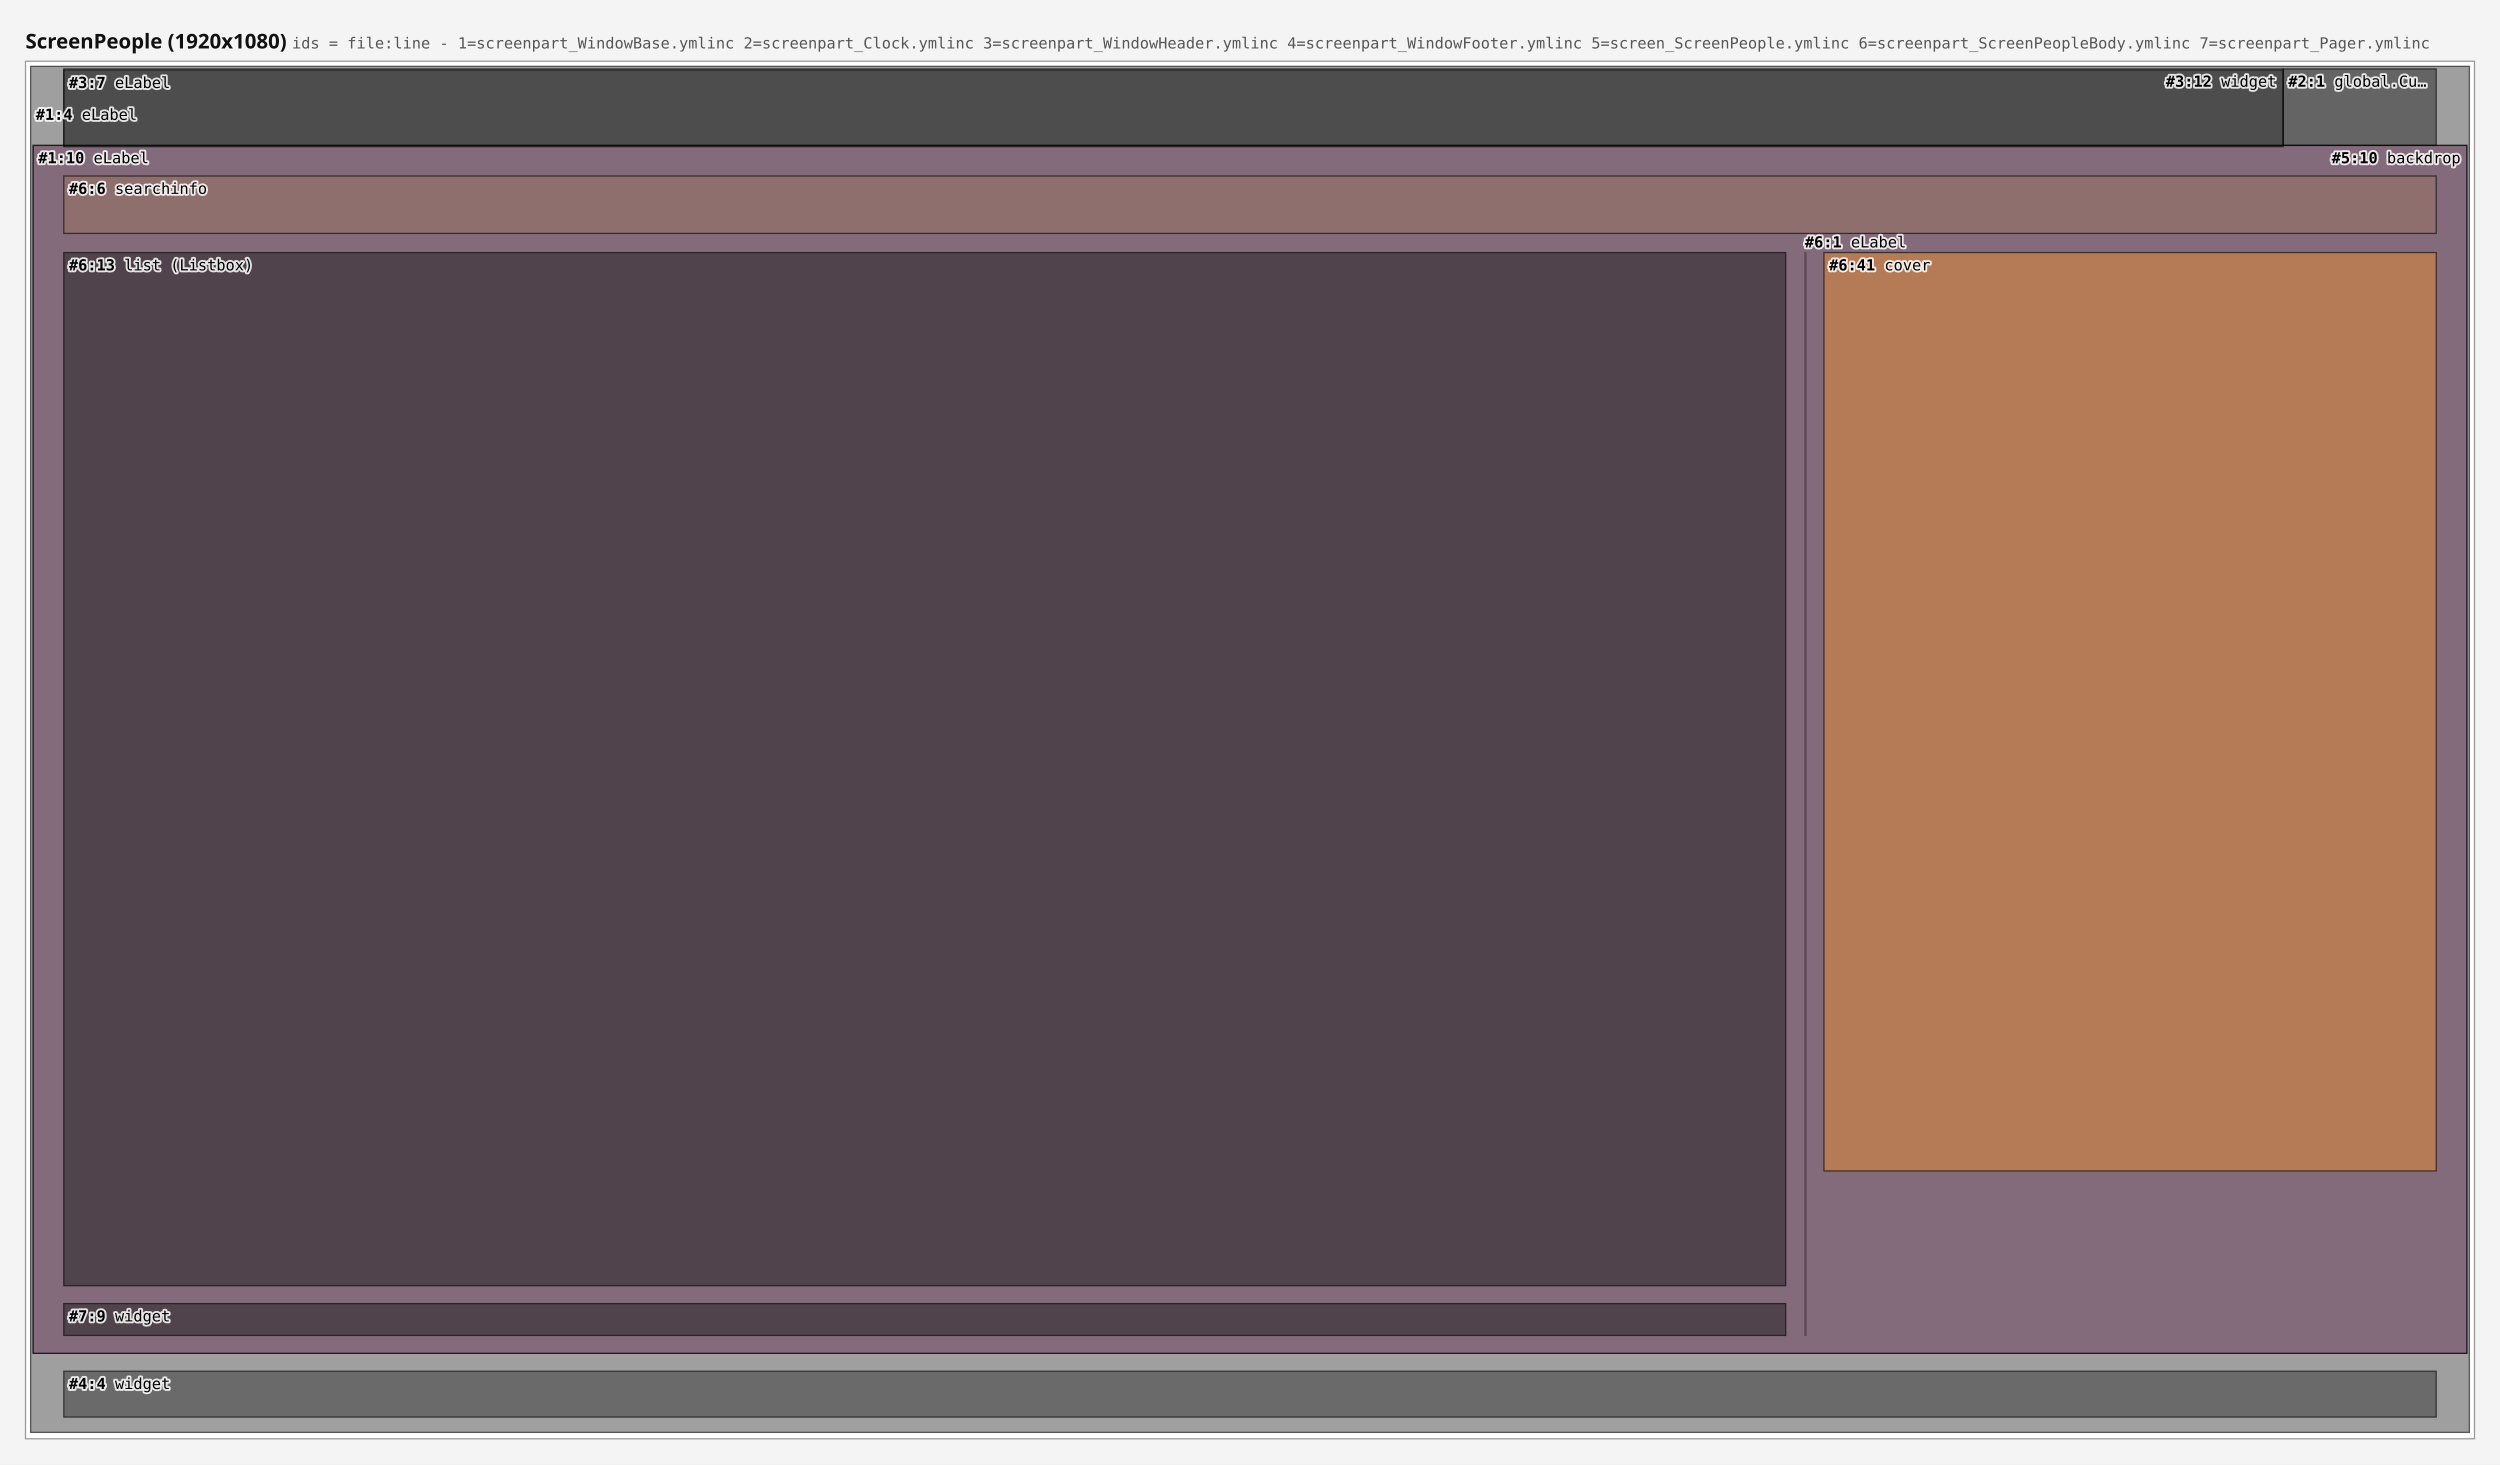
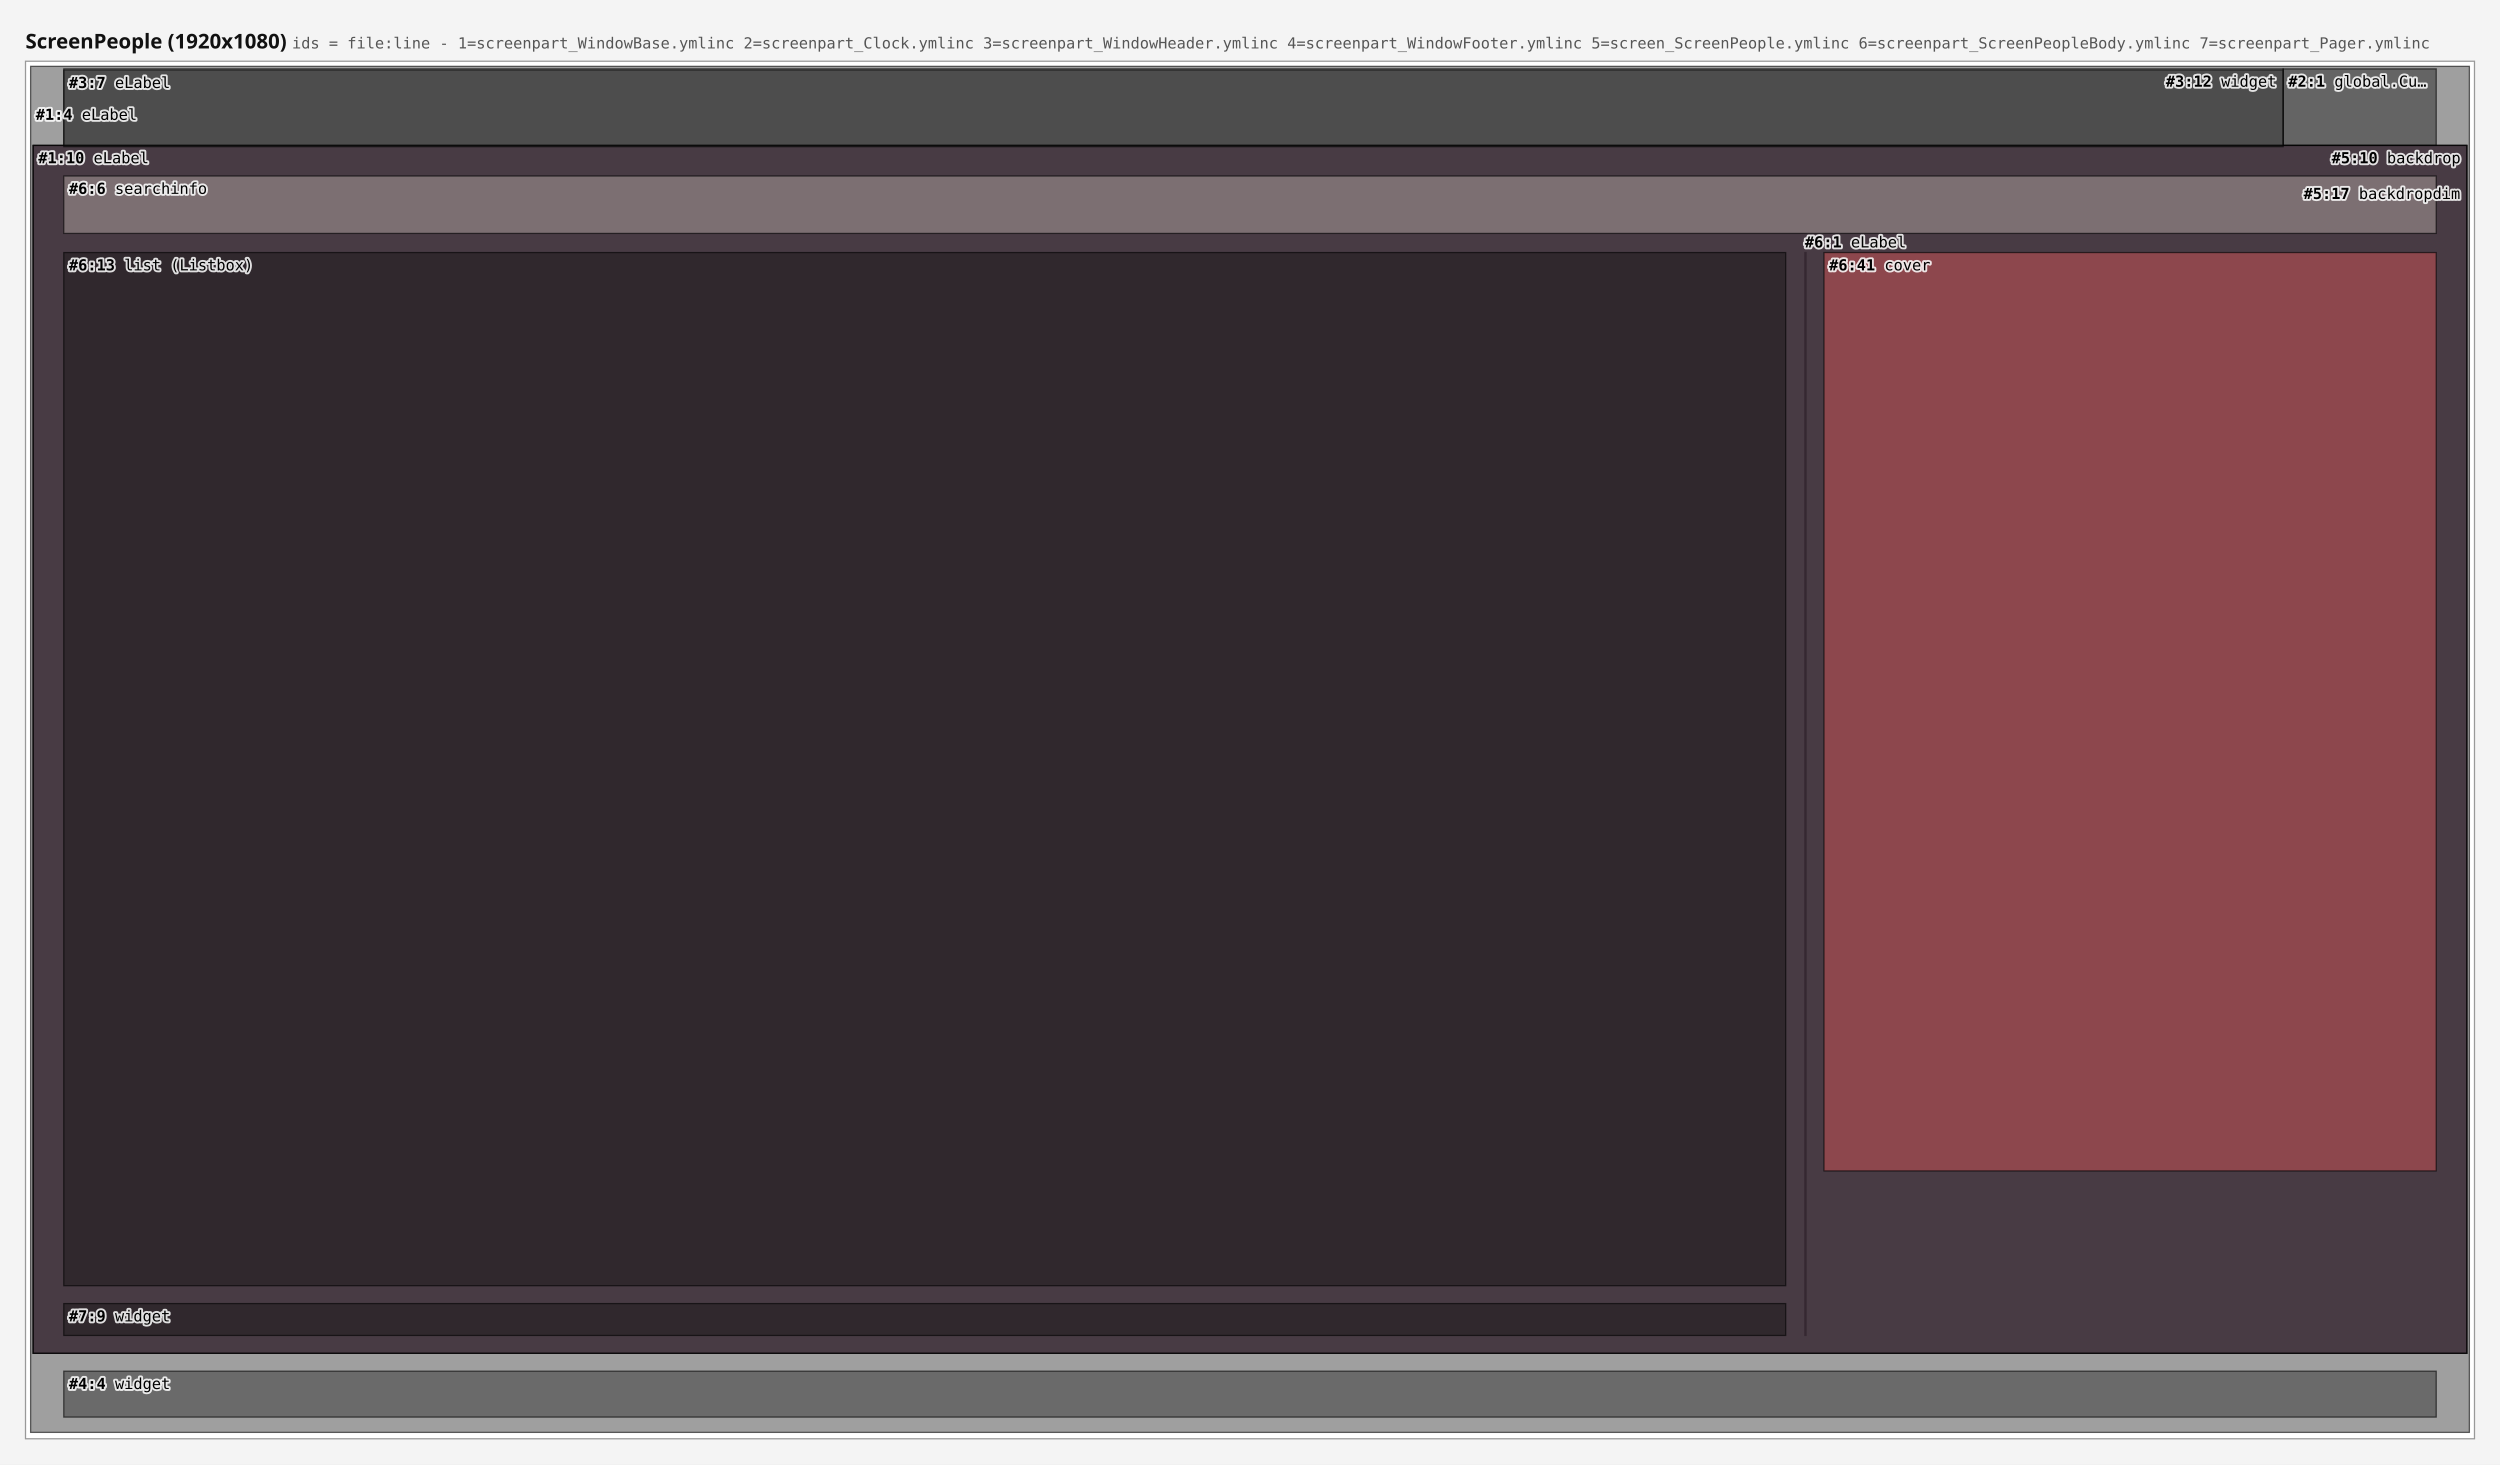
<svg xmlns="http://www.w3.org/2000/svg" width="1960" height="1148" viewBox="0 0 1960 1148">
  <rect x="0" y="0" width="1960" height="1148" fill="#f4f4f4" />
  <text x="20" y="38" font-family="sans-serif" font-size="16" font-weight="bold" fill="#111111">ScreenPeople (1920x1080) <tspan font-family="monospace" font-size="12" font-weight="normal" fill="#555555">ids = file:line - 1=screenpart_WindowBase.ymlinc  2=screenpart_Clock.ymlinc  3=screenpart_WindowHeader.ymlinc  4=screenpart_WindowFooter.ymlinc  5=screen_ScreenPeople.ymlinc  6=screenpart_ScreenPeopleBody.ymlinc  7=screenpart_Pager.ymlinc</tspan>
  </text>
  <g data-screen="0" transform="translate(20,48)">
    <rect x="0" y="0" width="1920" height="1080" fill="#ffffff" stroke="#999999" stroke-width="1" />
    <rect data-ref="0:0" data-src="screenpart_WindowBase.ymlinc:4" x="4" y="4" width="1912" height="1071" fill="#2c2c2c" fill-opacity="0.45" stroke="#000000" stroke-opacity="0.6" stroke-width="1" />
    <rect data-ref="0:1" data-src="screenpart_WindowBase.ymlinc:10" x="6" y="66" width="1908" height="947" fill="#121212" fill-opacity="0.45" stroke="#000000" stroke-opacity="0.6" stroke-width="1" />
-     <rect data-ref="0:7" data-src="screenpart_ScreenPeopleBody.ymlinc:1" x="1395" y="150" width="1" height="849" fill="#424242" fill-opacity="0.45" stroke="#000000" stroke-opacity="0.6" stroke-width="1" />
+     <rect data-ref="0:8" data-src="screenpart_ScreenPeopleBody.ymlinc:1" x="1395" y="150" width="1" height="849" fill="#424242" fill-opacity="0.45" stroke="#000000" stroke-opacity="0.6" stroke-width="1" />
    <rect data-ref="0:6" data-src="screen_ScreenPeople.ymlinc:10" x="6" y="66" width="1908" height="947" fill="#b07aa1" fill-opacity="0.45" stroke="#000000" stroke-opacity="0.6" stroke-width="1" />
-     <rect data-ref="0:8" data-src="screenpart_ScreenPeopleBody.ymlinc:6" x="30" y="90" width="1860" height="45" fill="#9c755f" fill-opacity="0.45" stroke="#000000" stroke-opacity="0.6" stroke-width="1" />
-     <rect data-ref="0:9" data-src="screenpart_ScreenPeopleBody.ymlinc:13" x="30" y="150" width="1350" height="810" fill="#121212" fill-opacity="0.45" stroke="#000000" stroke-opacity="0.6" stroke-width="1" />
-     <rect data-ref="0:10" data-src="screenpart_Pager.ymlinc:9" x="30" y="974" width="1350" height="25" fill="#121212" fill-opacity="0.45" stroke="#000000" stroke-opacity="0.6" stroke-width="1" />
-     <rect data-ref="0:11" data-src="screenpart_ScreenPeopleBody.ymlinc:41" x="1410" y="150" width="480" height="720" fill="#f28e2b" fill-opacity="0.45" stroke="#000000" stroke-opacity="0.6" stroke-width="1" />
+     <rect data-ref="0:7" data-src="screen_ScreenPeople.ymlinc:17" x="6" y="66" width="1908" height="947" fill="#000000" fill-opacity="0.45" stroke="#000000" stroke-opacity="0.6" stroke-width="1" />
+     <rect data-ref="0:9" data-src="screenpart_ScreenPeopleBody.ymlinc:6" x="30" y="90" width="1860" height="45" fill="#bab0ac" fill-opacity="0.45" stroke="#000000" stroke-opacity="0.6" stroke-width="1" />
+     <rect data-ref="0:10" data-src="screenpart_ScreenPeopleBody.ymlinc:13" x="30" y="150" width="1350" height="810" fill="#121212" fill-opacity="0.45" stroke="#000000" stroke-opacity="0.6" stroke-width="1" />
+     <rect data-ref="0:11" data-src="screenpart_Pager.ymlinc:9" x="30" y="974" width="1350" height="25" fill="#121212" fill-opacity="0.45" stroke="#000000" stroke-opacity="0.6" stroke-width="1" />
+     <rect data-ref="0:12" data-src="screenpart_ScreenPeopleBody.ymlinc:41" x="1410" y="150" width="480" height="720" fill="#e15759" fill-opacity="0.45" stroke="#000000" stroke-opacity="0.6" stroke-width="1" />
    <rect data-ref="0:5" data-src="screenpart_WindowFooter.ymlinc:4" x="30" y="1027" width="1860" height="36" fill="#2c2c2c" fill-opacity="0.45" stroke="#000000" stroke-opacity="0.6" stroke-width="1" />
    <rect data-ref="0:3" data-src="screenpart_WindowHeader.ymlinc:7" x="30" y="7" width="1740" height="60" fill="#2c2c2c" fill-opacity="0.45" stroke="#000000" stroke-opacity="0.6" stroke-width="1" />
    <rect data-ref="0:2" data-src="screenpart_Clock.ymlinc:1" x="1770" y="6" width="120" height="60" fill="#1d1d1d" fill-opacity="0.45" stroke="#000000" stroke-opacity="0.6" stroke-width="1" />
    <rect data-ref="0:4" data-src="screenpart_WindowHeader.ymlinc:12" x="30" y="6" width="1740" height="60" fill="#2c2c2c" fill-opacity="0.45" stroke="#000000" stroke-opacity="0.6" stroke-width="1" />
    <g pointer-events="none" font-family="monospace" font-size="12" fill="#000000" stroke="#ffffff" stroke-width="3" stroke-opacity="0.85" stroke-linejoin="round" paint-order="stroke">
      <text x="8" y="46">
        <tspan font-weight="bold">#1:4</tspan> eLabel</text>
      <text x="10" y="80">
        <tspan font-weight="bold">#1:10</tspan> eLabel</text>
      <text x="1395" y="146">
        <tspan font-weight="bold">#6:1</tspan> eLabel</text>
      <text x="1808" y="80">
        <tspan font-weight="bold">#5:10</tspan> backdrop</text>
+       <text x="1786" y="108">
+         <tspan font-weight="bold">#5:17</tspan> backdropdim</text>
      <text x="34" y="104">
        <tspan font-weight="bold">#6:6</tspan> searchinfo</text>
      <text x="34" y="164">
        <tspan font-weight="bold">#6:13</tspan> list (Listbox)</text>
      <text x="34" y="988">
        <tspan font-weight="bold">#7:9</tspan> widget</text>
      <text x="1414" y="164">
        <tspan font-weight="bold">#6:41</tspan> cover</text>
      <text x="34" y="1041">
        <tspan font-weight="bold">#4:4</tspan> widget</text>
      <text x="34" y="21">
        <tspan font-weight="bold">#3:7</tspan> eLabel</text>
      <text x="1774" y="20">
        <tspan font-weight="bold">#2:1</tspan> global.Cu…</text>
      <text x="1678" y="20">
        <tspan font-weight="bold">#3:12</tspan> widget</text>
    </g>
  </g>
</svg>
